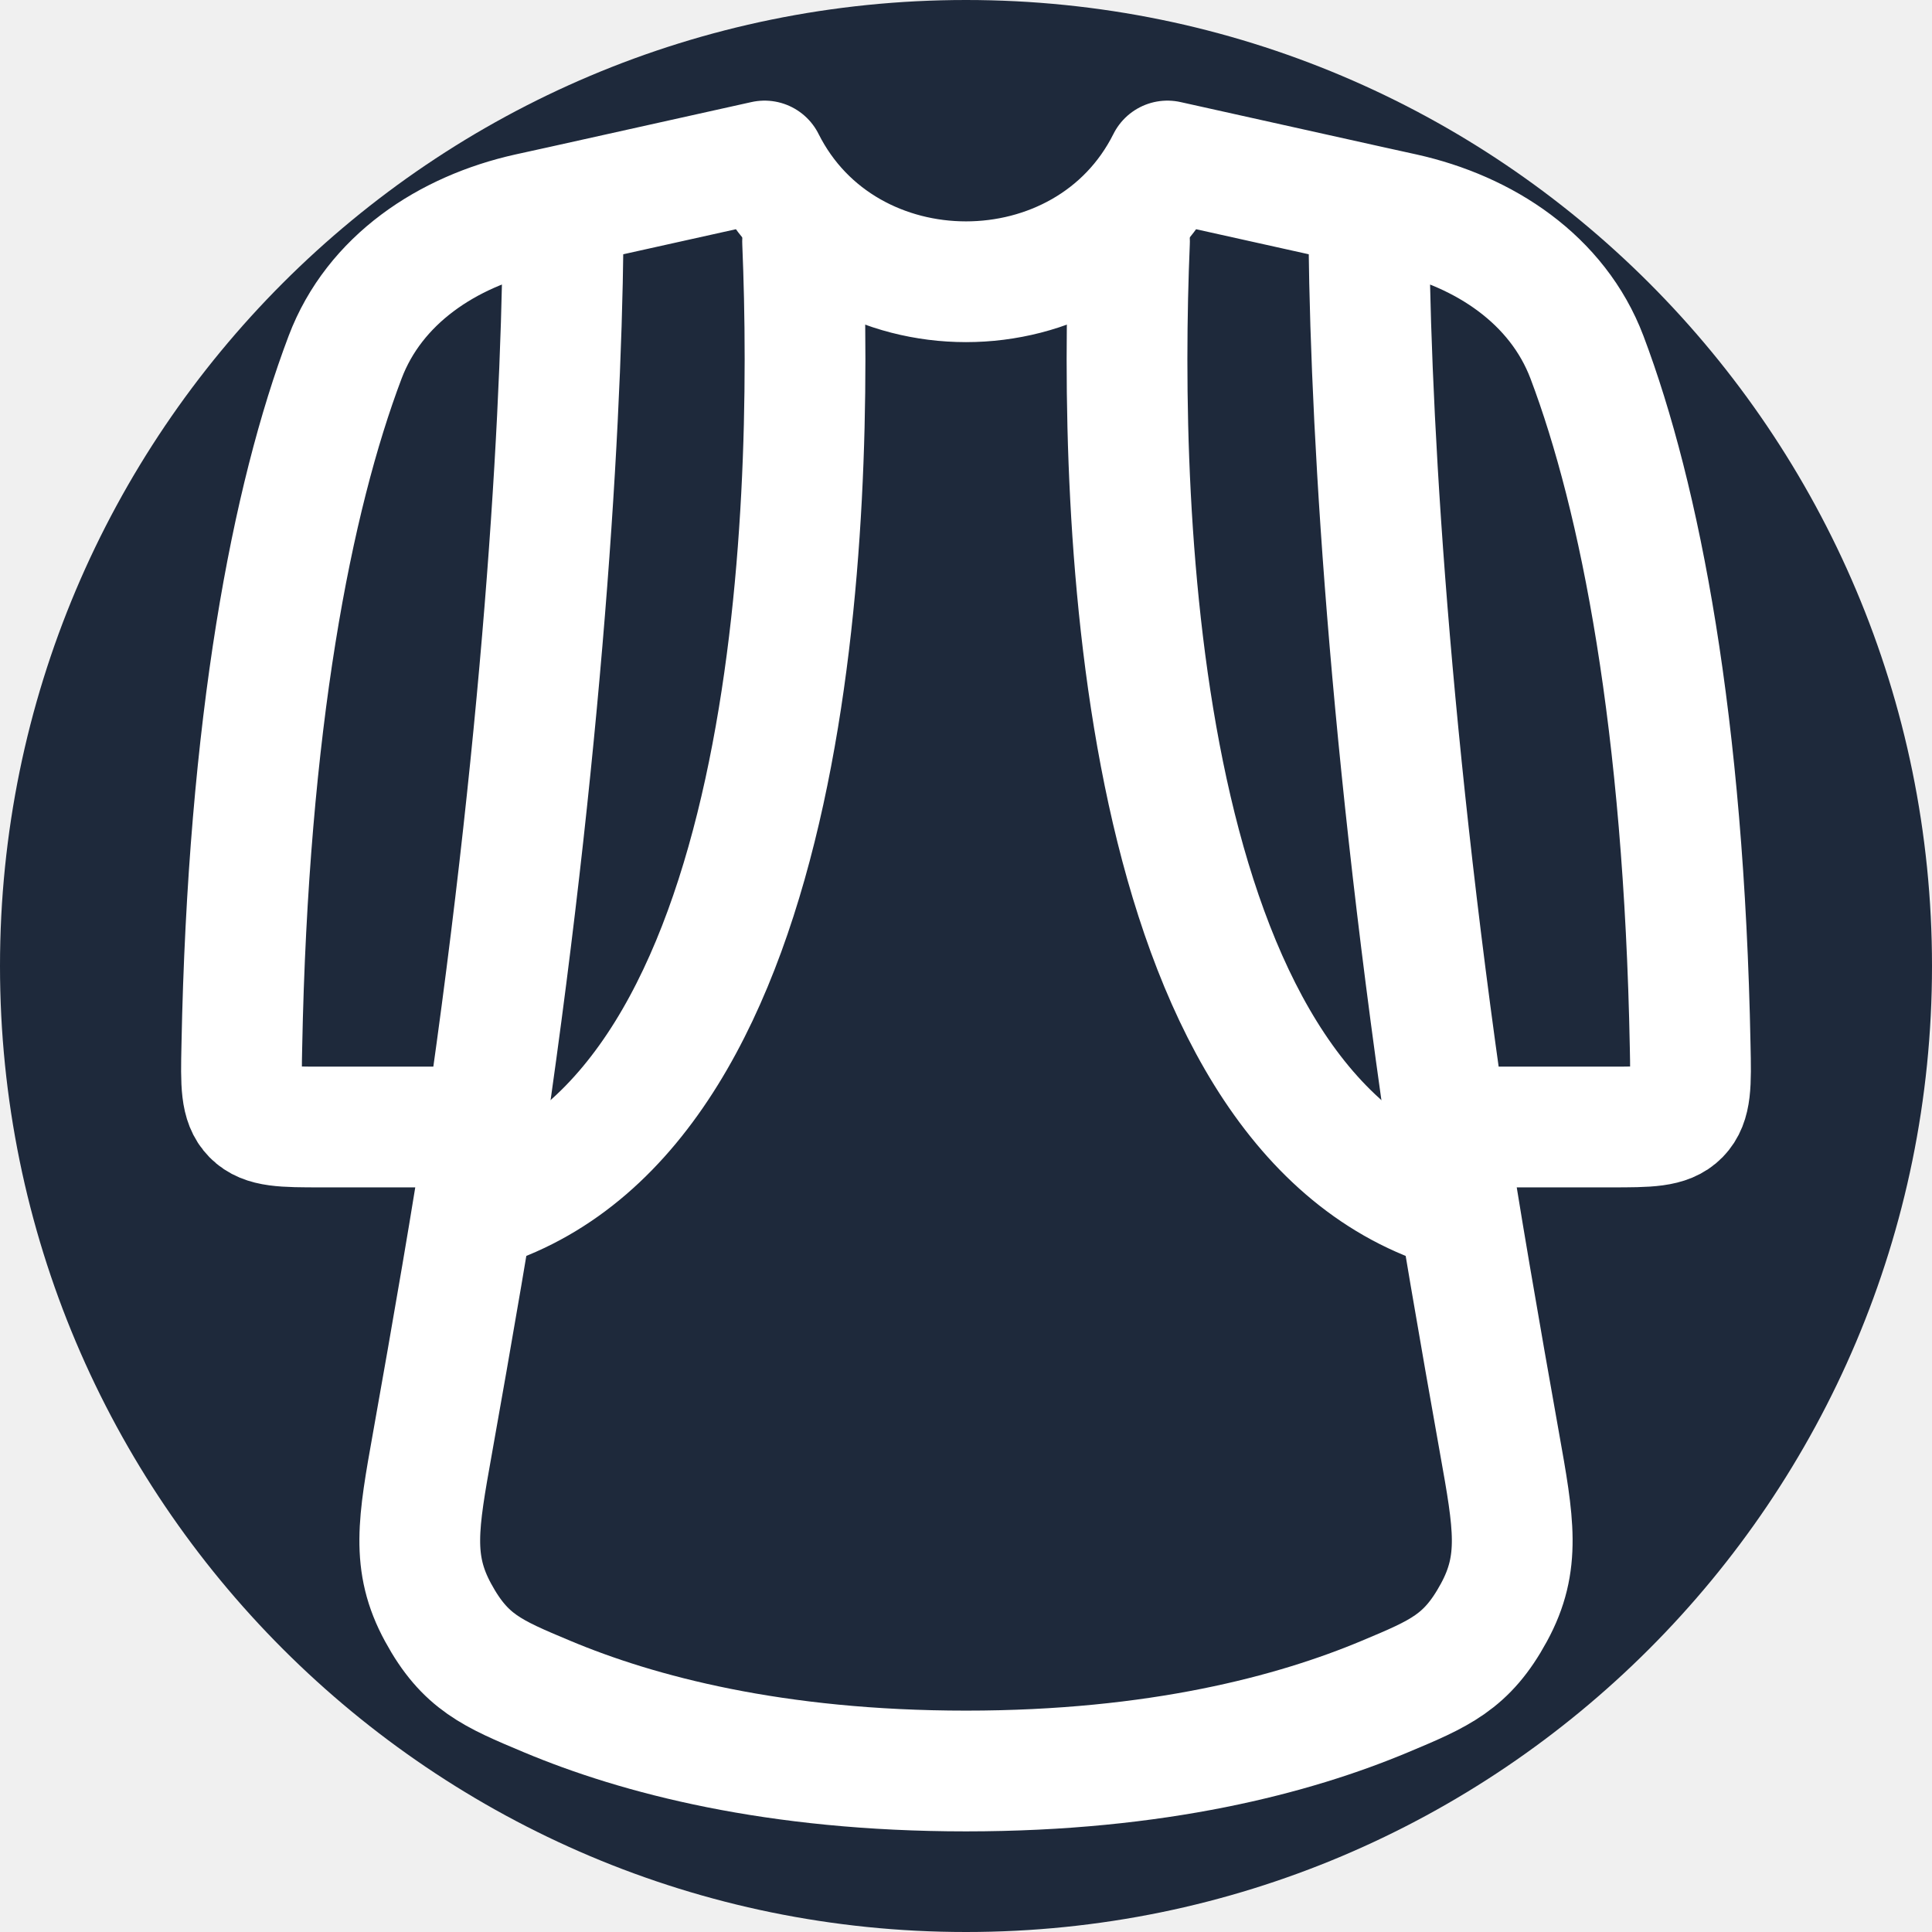
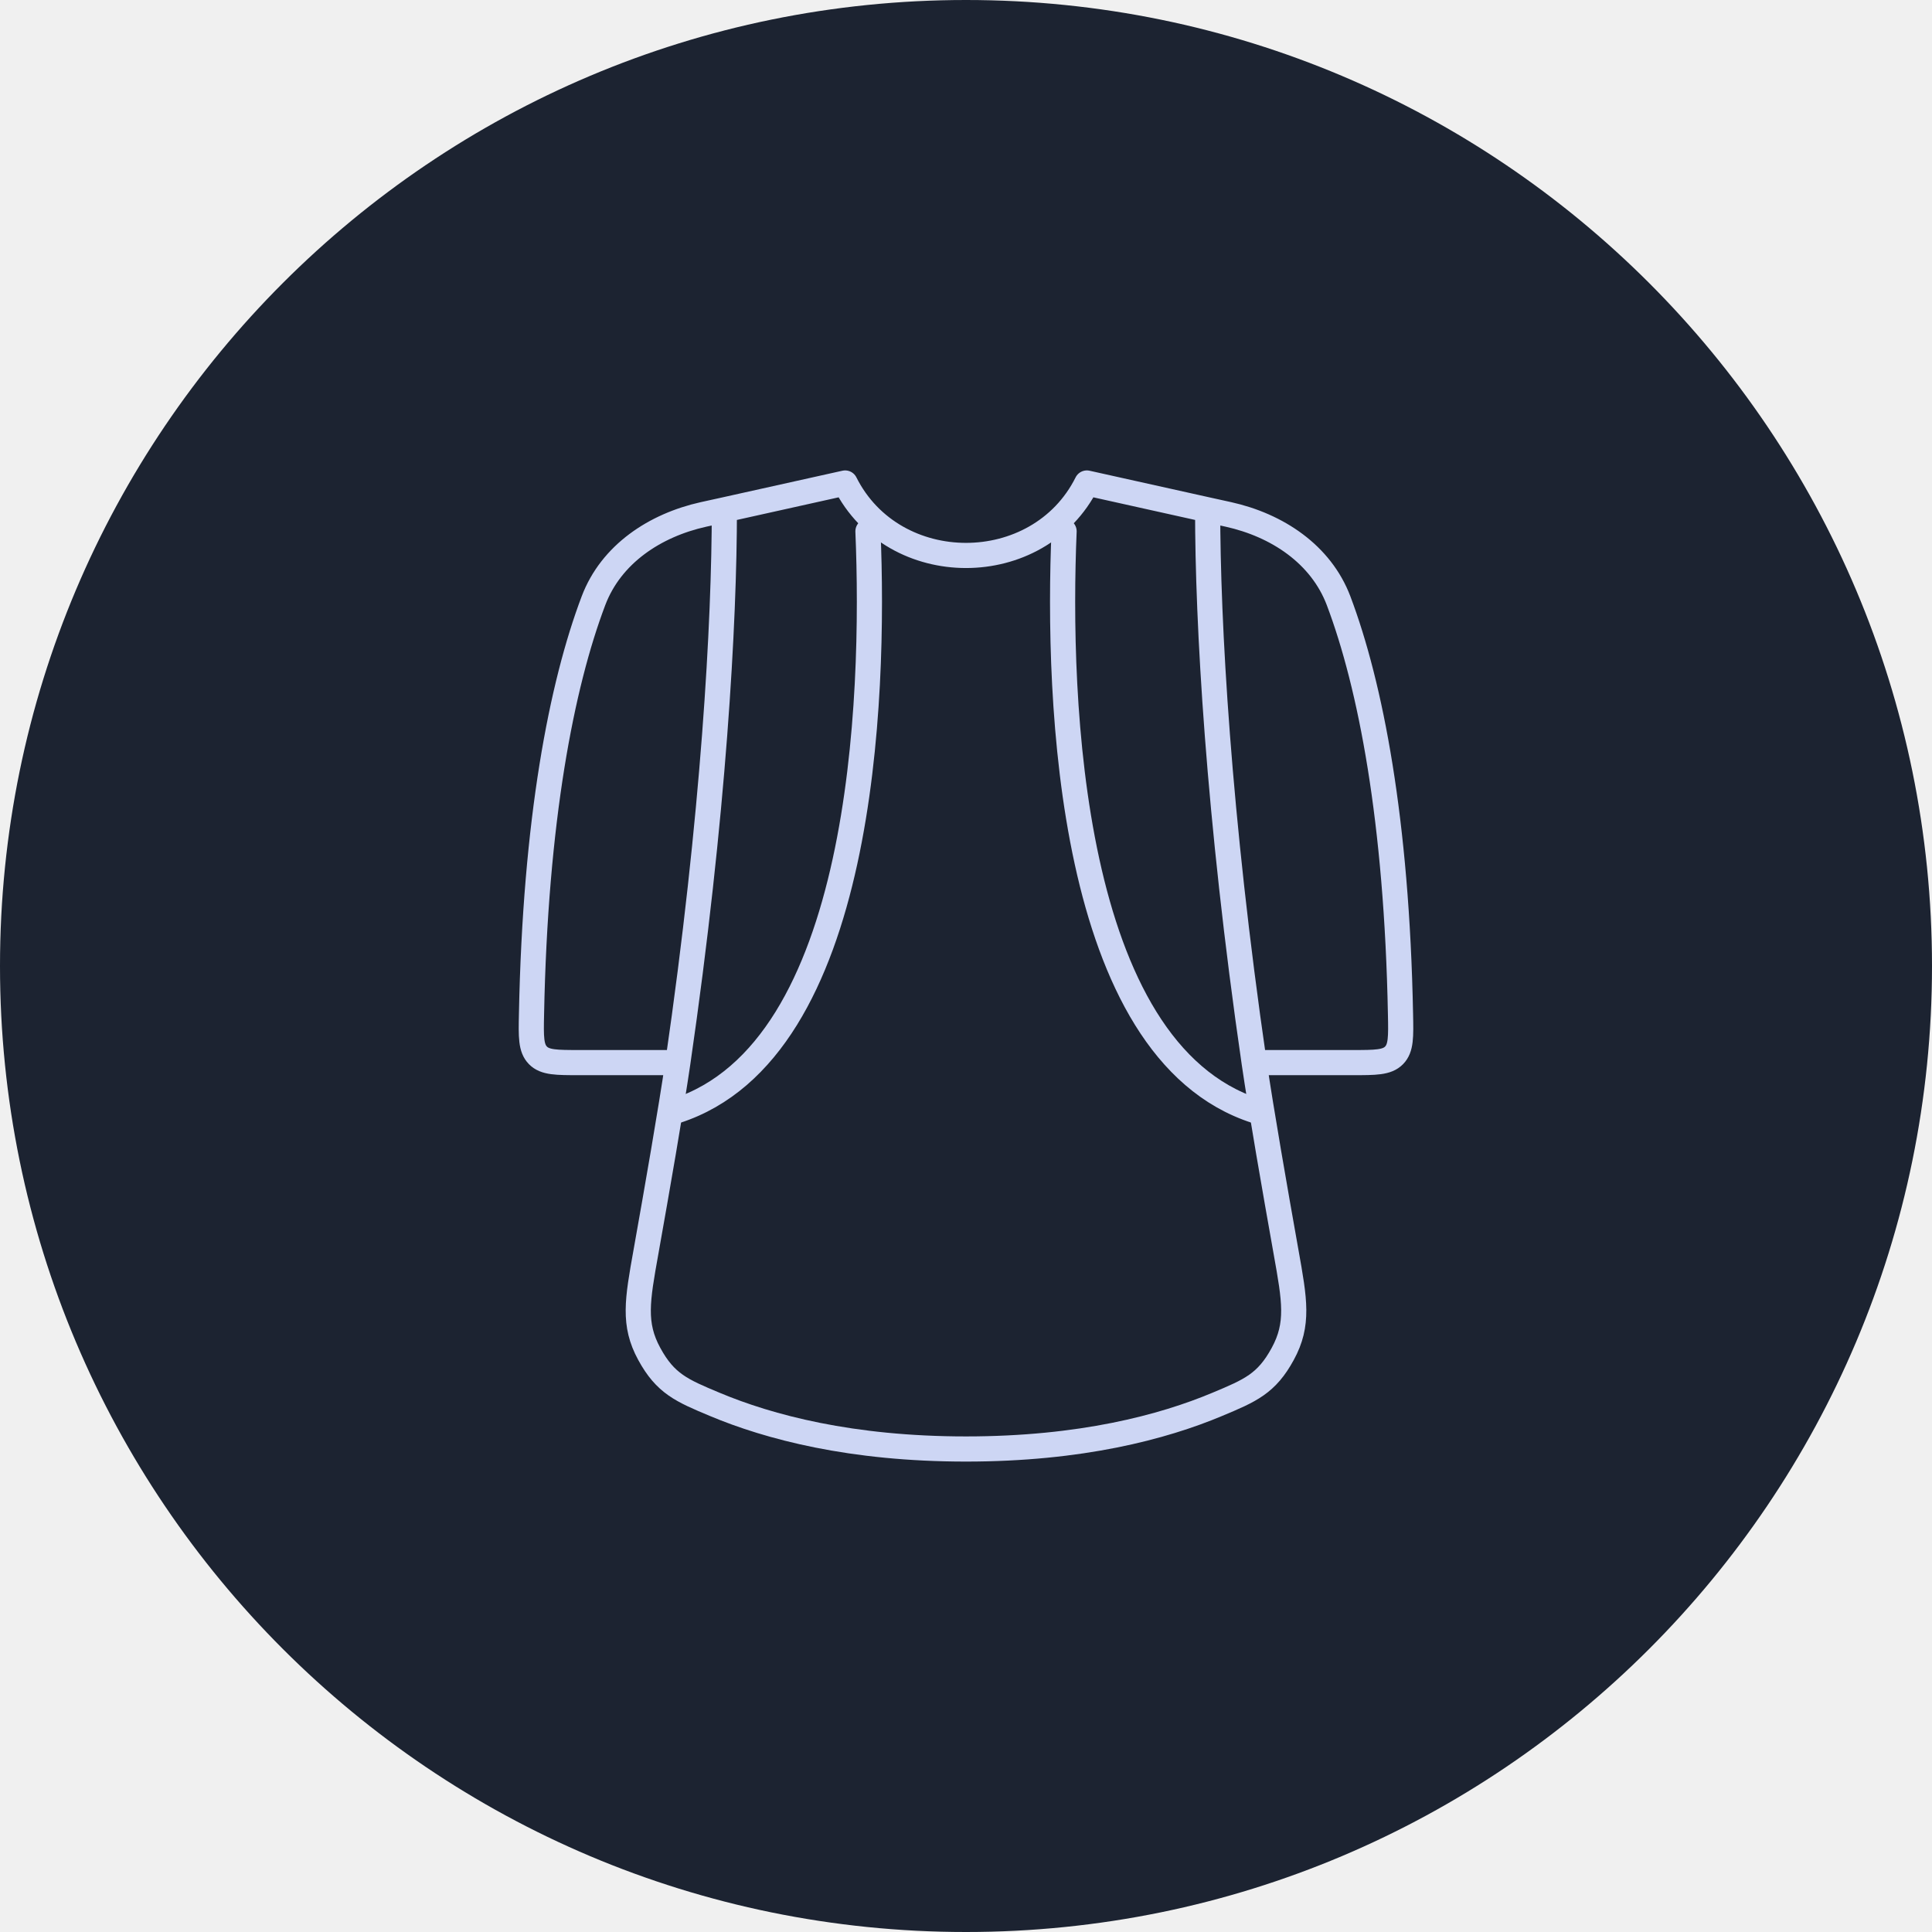
- <svg xmlns="http://www.w3.org/2000/svg" viewBox="0 0 24 24">
-   <circle cx="12" cy="12" r="12" fill="#1e293b" />
-   <g fill="none" stroke="#ffffff" stroke-linecap="round" stroke-linejoin="round" stroke-width="1.5">
-     <path d="M17.003 2.556L14.502 2C14.002 3 13 3.5 12 3.5S9.999 3 9.498 2l-2.501.556m10.006 0l.431.095c1.008.224 1.914.822 2.28 1.787c.661 1.75 1.205 4.546 1.282 8.561c.01.467.014.701-.133.851s-.384.15-.858.15h-2.039m-.963-11.444c0 2.31.216 6.315.963 11.444m0 0c.144.988.428 2.618.662 3.93c.177.99.266 1.485-.07 2.101c-.335.617-.674.759-1.352 1.043c-1.129.474-2.828.926-5.206.926c-2.377 0-4.077-.452-5.206-.926c-.678-.284-1.017-.426-1.352-1.043c-.336-.616-.247-1.111-.07-2.101c.234-1.312.518-2.942.662-3.93m.963-11.444l-.432.095c-1.007.224-1.913.822-2.278 1.787c-.662 1.75-1.205 4.546-1.283 8.561c-.01.467-.014.701.133.851s.384.15.858.15h2.039m.963-11.444c0 2.31-.216 6.315-.963 11.444" />
-     <path d="M14.031 3c-.147 3.478.088 10.748 3.969 12M9.97 3c.146 3.478-.09 10.748-3.97 12" />
-   </g>
+ <svg xmlns="http://www.w3.org/2000/svg" width="96" height="96" viewBox="0 0 96 96" fill="none">
+   <rect width="96" height="96" rx="48" fill="#1C2331" />
+   <path d="M60.007 25.334L54.005 24C52.805 26.4 50.4 27.6 48 27.6C45.6 27.6 43.198 26.4 41.995 24L35.993 25.334M60.007 25.334L61.042 25.562C63.461 26.1 65.635 27.535 66.514 29.851C68.1 34.051 69.406 40.762 69.59 50.398C69.614 51.518 69.624 52.08 69.271 52.44C68.918 52.8 68.35 52.8 67.212 52.8H62.318M60.007 25.334C60.007 30.878 60.526 40.49 62.318 52.8M35.993 25.334L34.956 25.562C32.539 26.1 30.365 27.535 29.489 29.851C27.9 34.051 26.597 40.762 26.41 50.398C26.386 51.518 26.376 52.08 26.729 52.44C27.082 52.8 27.65 52.8 28.788 52.8H33.682M35.993 25.334C35.993 30.878 35.474 40.49 33.682 52.8M62.318 52.8C62.664 55.171 63.346 59.083 63.907 62.232C64.332 64.608 64.546 65.796 63.739 67.274C62.935 68.755 62.122 69.096 60.494 69.778C57.785 70.915 53.707 72 48 72C42.295 72 38.215 70.915 35.506 69.778C33.878 69.096 33.065 68.755 32.261 67.274C31.454 65.796 31.668 64.608 32.093 62.232C32.654 59.083 33.336 55.171 33.682 52.8" stroke="#CDD6F4" stroke-width="1.25" stroke-linecap="round" stroke-linejoin="round" />
+   <path d="M52.874 26.4C52.522 34.747 53.086 52.195 62.4 55.2M43.128 26.4C43.478 34.747 42.912 52.195 33.6 55.2" stroke="#CDD6F4" stroke-width="1.25" stroke-linecap="round" stroke-linejoin="round" />
</svg>
